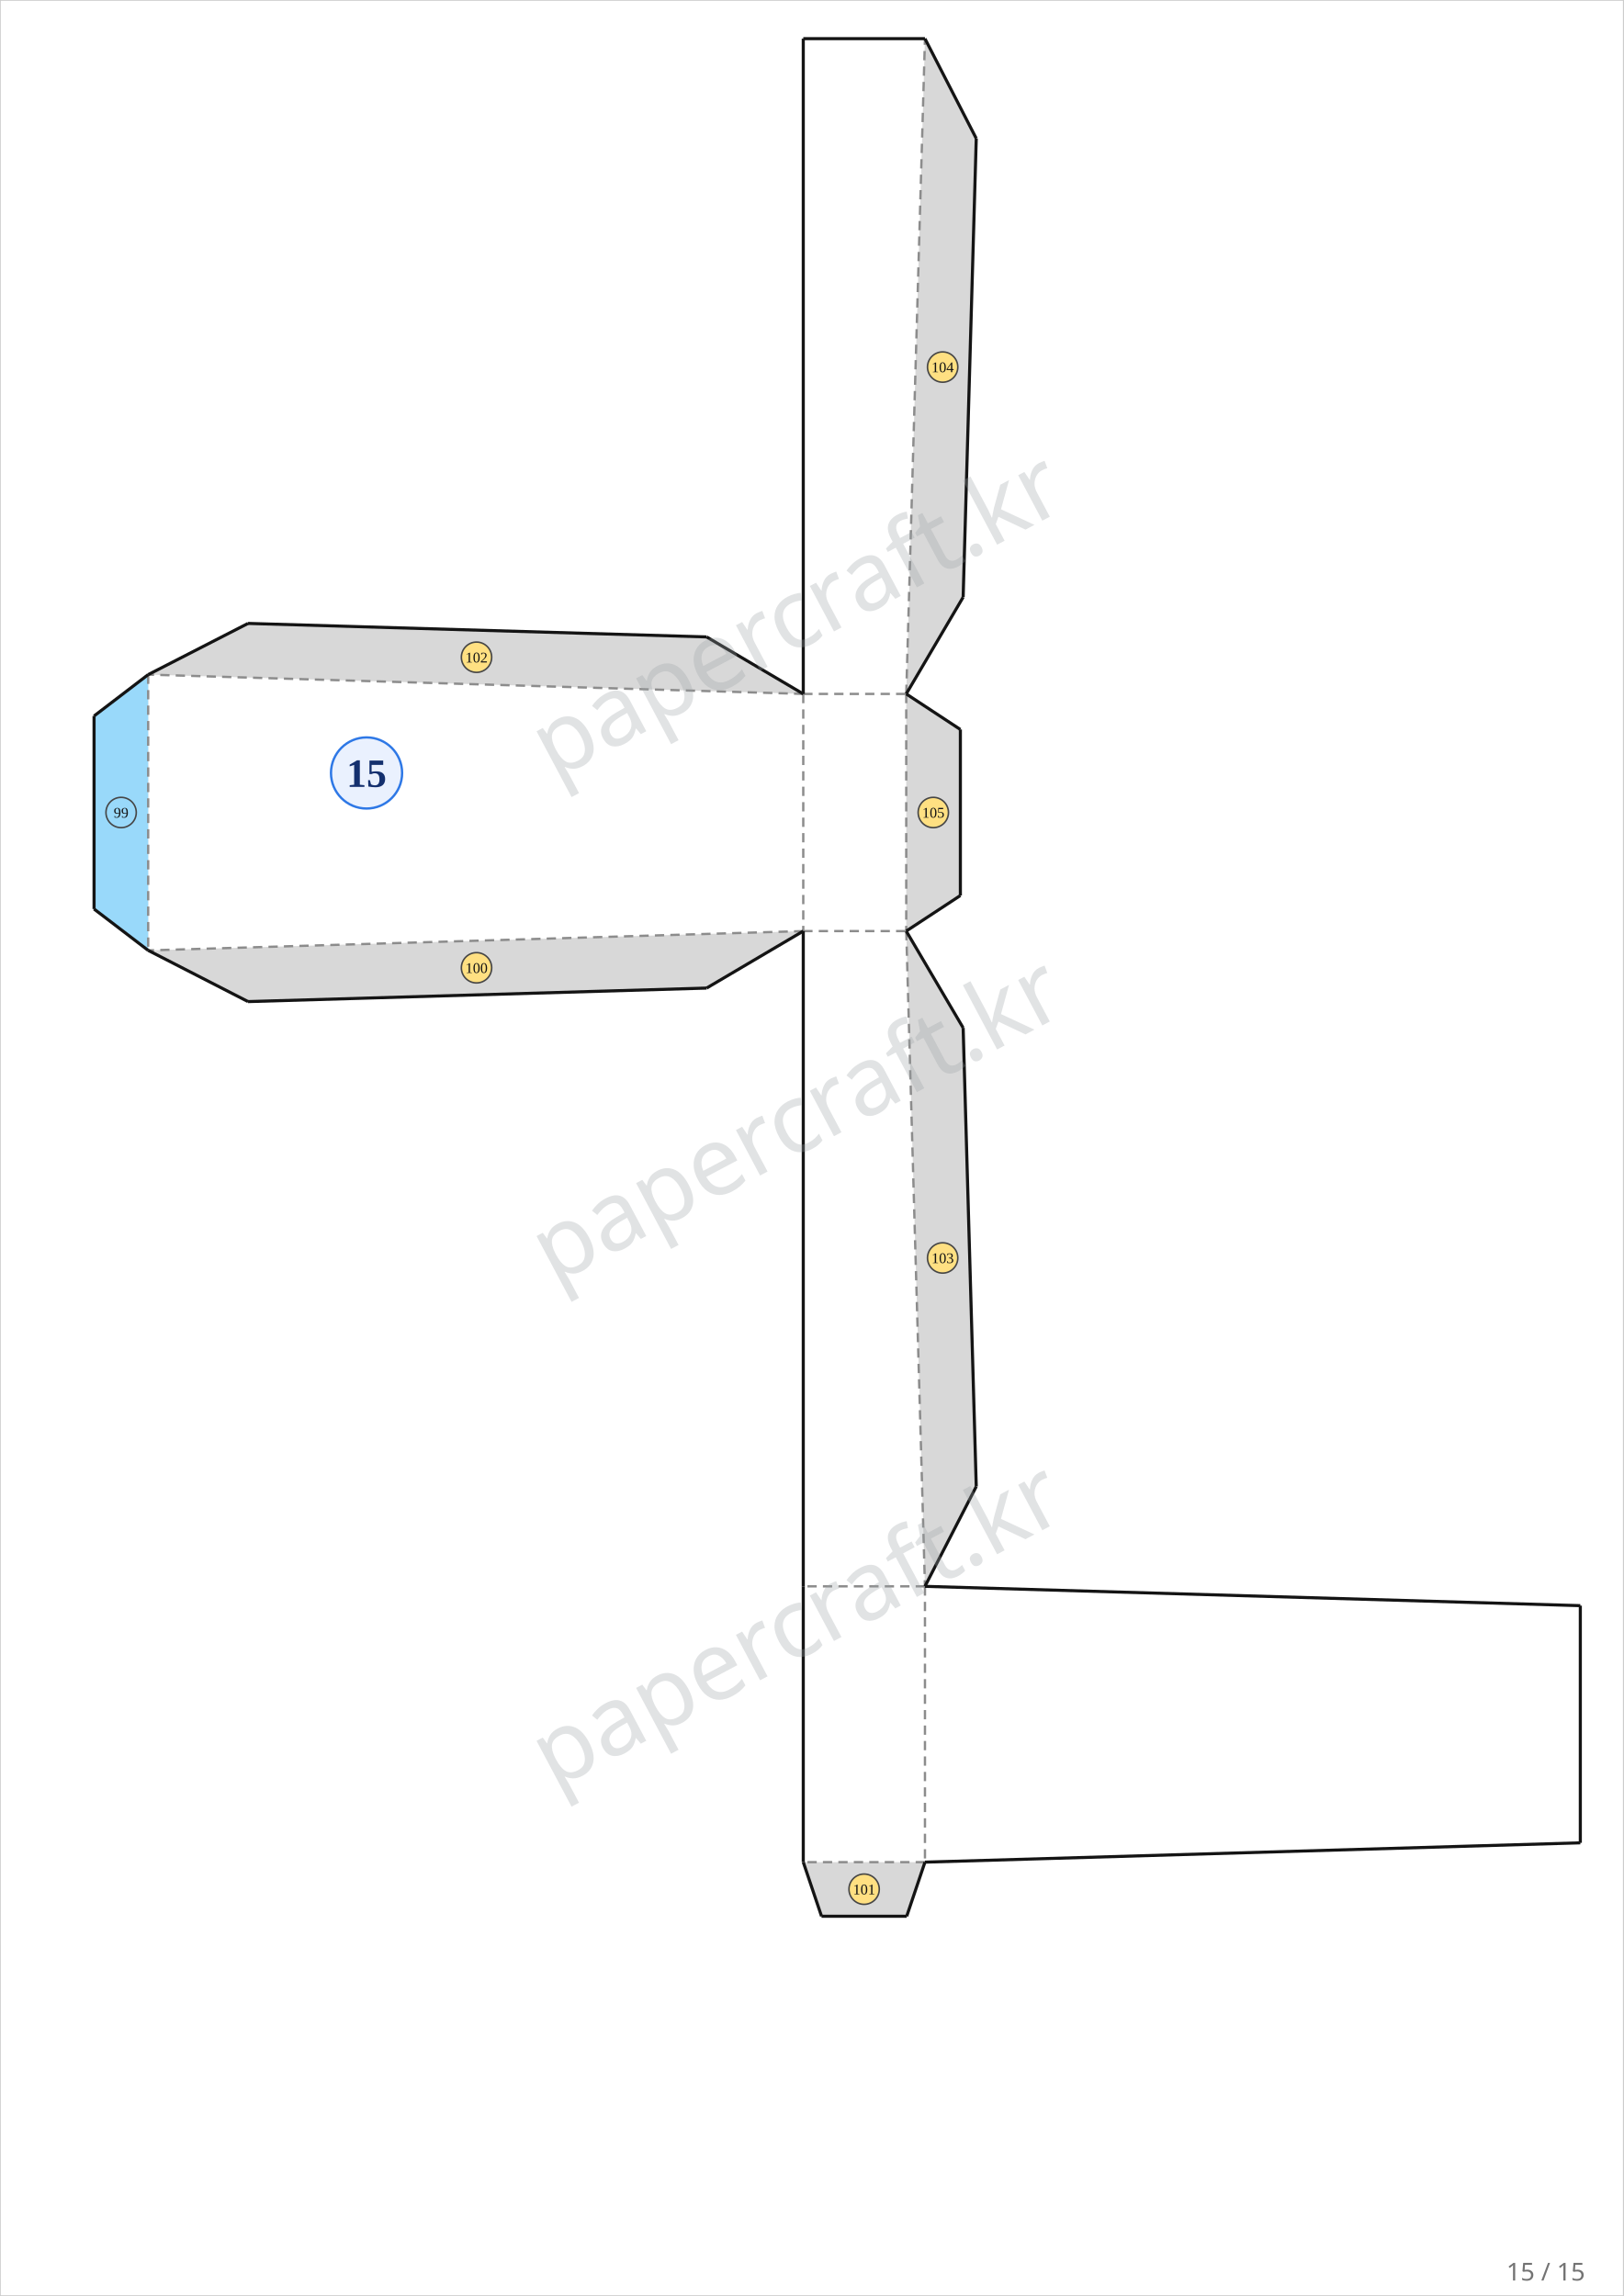
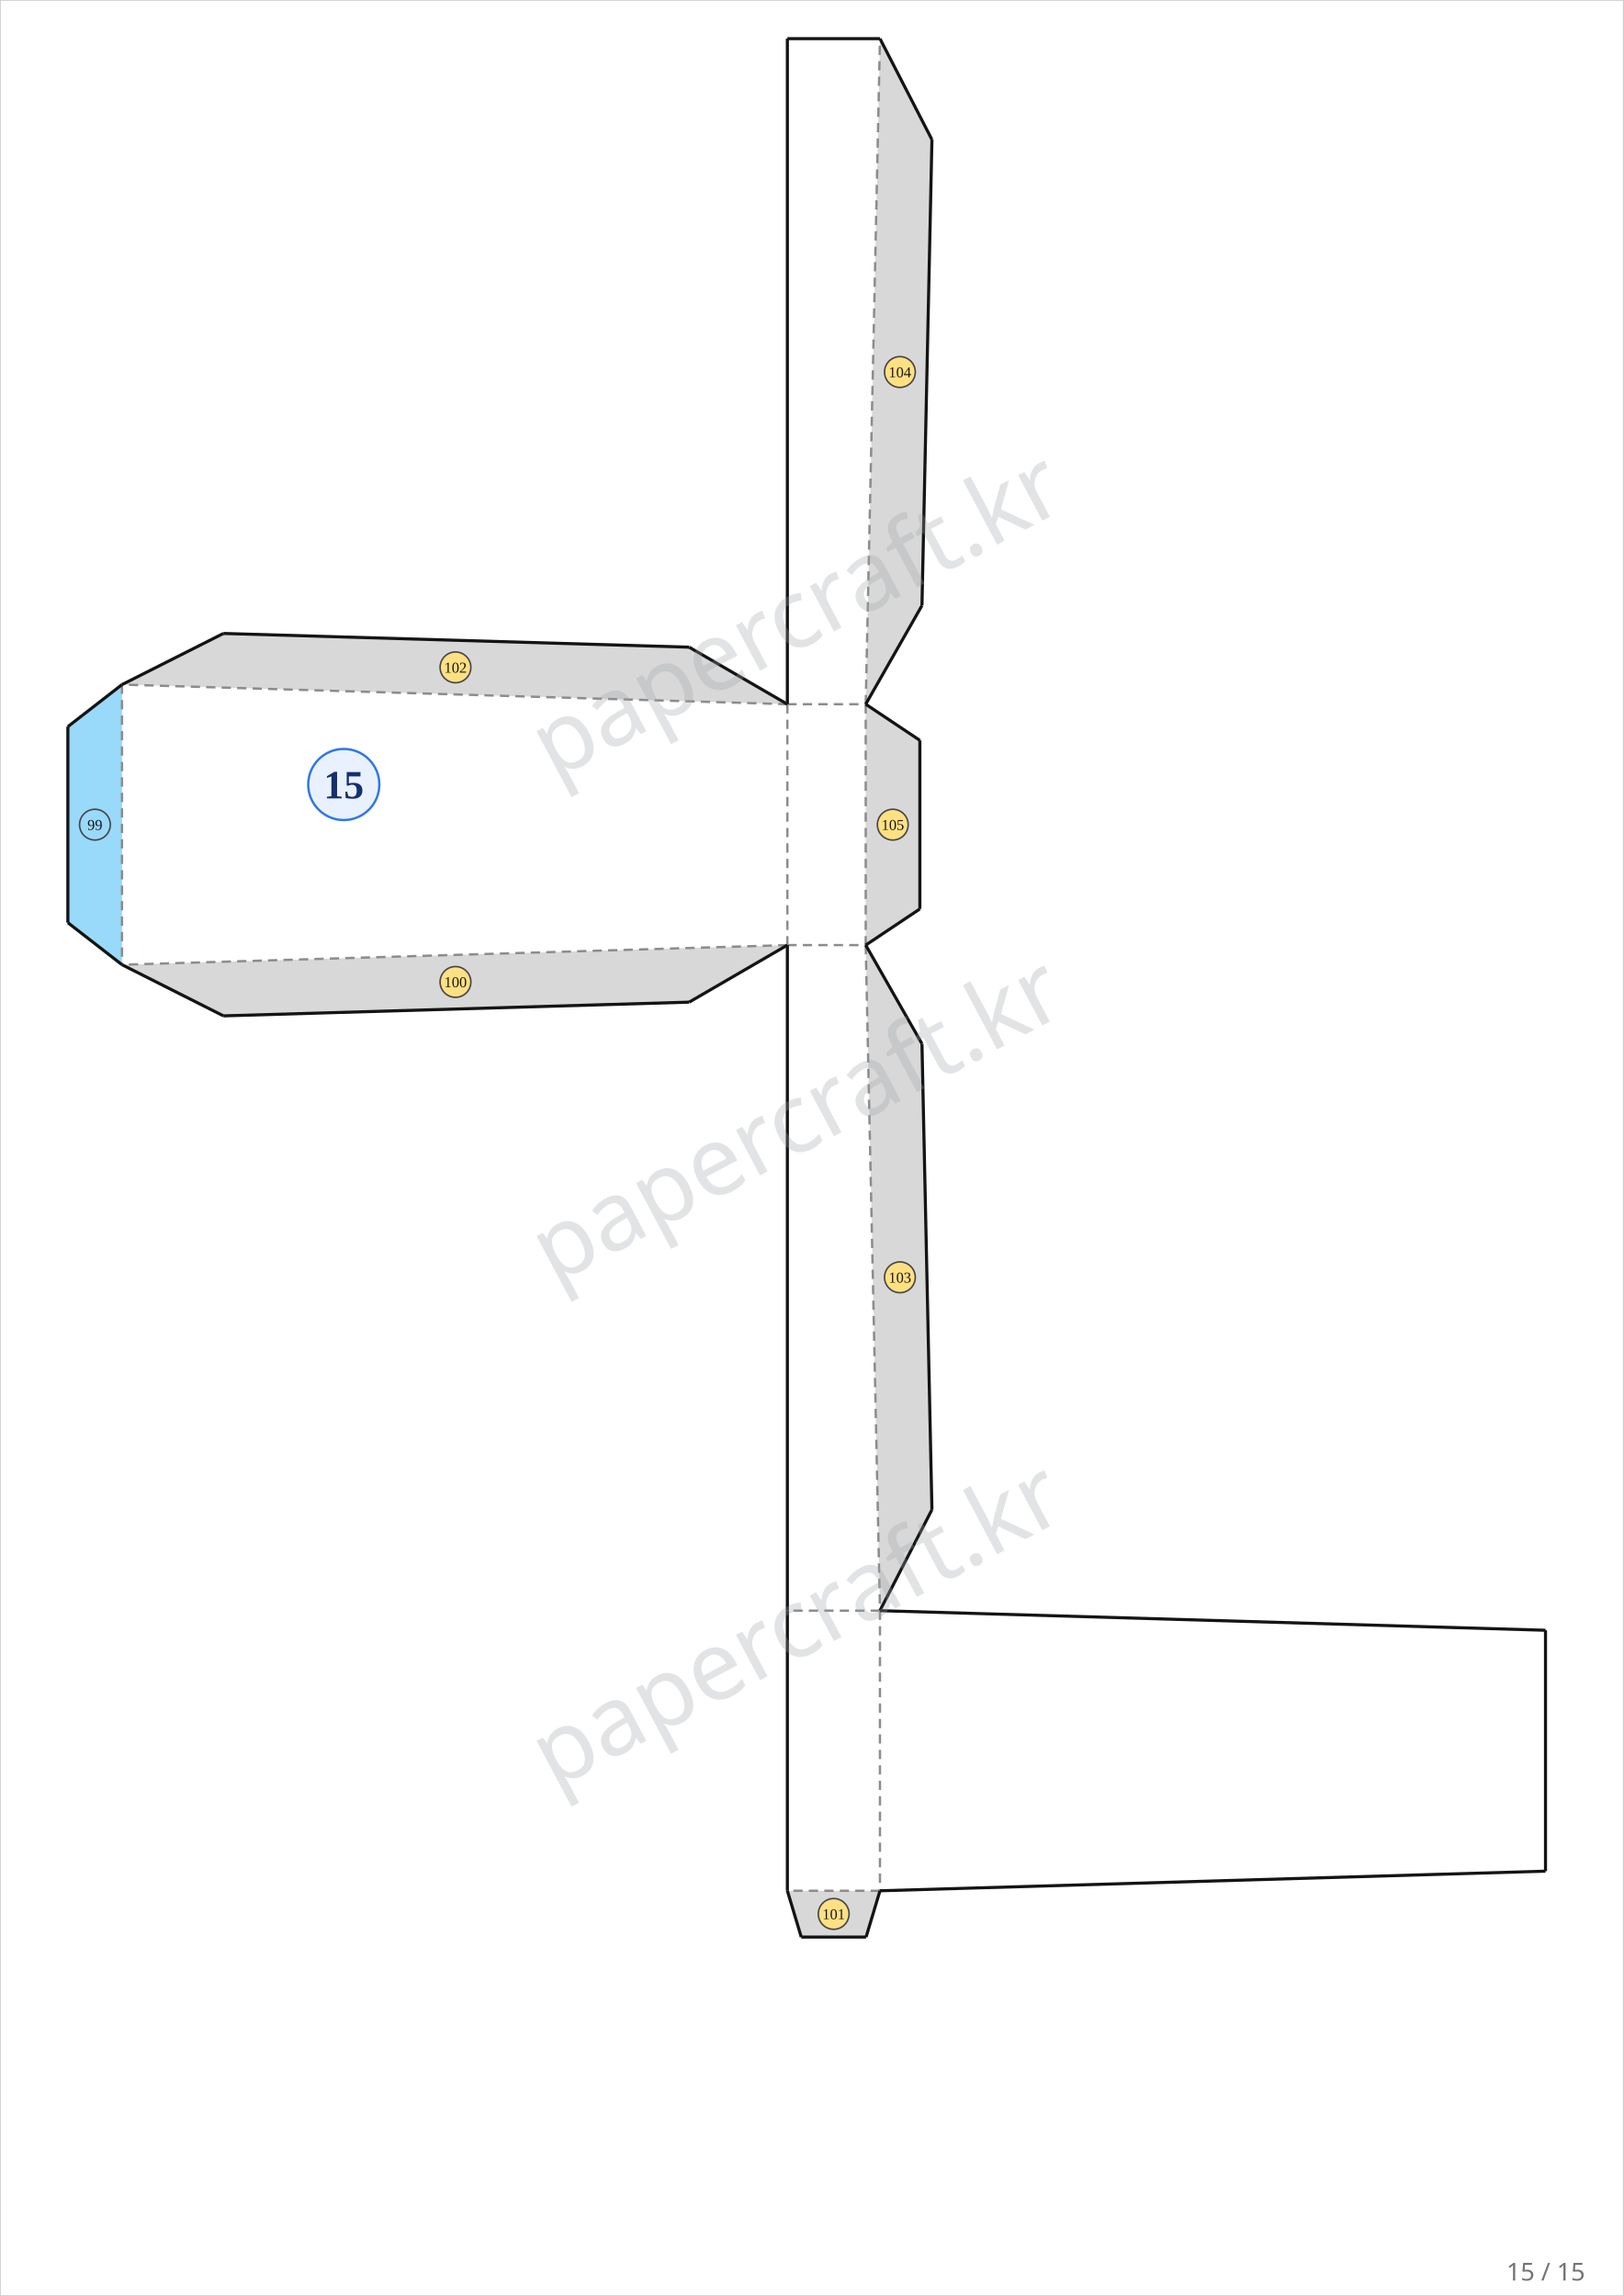
<svg xmlns="http://www.w3.org/2000/svg" width="210.00mm" height="297.00mm" viewBox="0 0 210.00 297.00">
  <rect x="0" y="0" width="210.00" height="297.00" fill="#ffffff" stroke="#cccccc" stroke-width="0.2" />
-   <polygon points="19.165,122.938 12.165,117.588 12.165,92.616 19.165,87.265" fill="rgb(216,216,216)" />
-   <polygon points="19.165,122.938 32.08,129.561 91.388,127.813 103.89,120.441" fill="rgb(216,216,216)" />
-   <polygon points="103.89,240.877 106.251,247.877 117.268,247.877 119.629,240.877" fill="rgb(216,216,216)" />
-   <polygon points="19.165,87.265 32.08,80.642 91.388,82.39 103.89,89.762" fill="rgb(216,216,216)" />
-   <polygon points="119.629,205.203 126.263,192.289 124.568,132.956 117.208,120.441" fill="rgb(216,216,216)" />
-   <polygon points="119.629,5.0 126.263,17.914 124.568,77.248 117.208,89.762" fill="rgb(216,216,216)" />
-   <polygon points="117.208,120.441 124.208,115.84 124.208,94.364 117.208,89.762" fill="rgb(216,216,216)" />
-   <polygon points="19.165,122.938 12.165,117.588 12.165,92.616 19.165,87.265" fill="#99d9fa" />
-   <line x1="119.629" y1="205.203" x2="103.89" y2="205.203" stroke="#8c8c8c" stroke-width="0.3" stroke-dasharray="1.2,0.8" />
-   <line x1="119.629" y1="205.203" x2="119.629" y2="240.877" stroke="#8c8c8c" stroke-width="0.3" stroke-dasharray="1.2,0.8" />
-   <line x1="103.89" y1="89.762" x2="103.89" y2="120.441" stroke="#8c8c8c" stroke-width="0.3" stroke-dasharray="1.2,0.8" />
-   <line x1="103.89" y1="120.441" x2="117.208" y2="120.441" stroke="#8c8c8c" stroke-width="0.3" stroke-dasharray="1.2,0.8" />
-   <line x1="103.89" y1="89.762" x2="117.208" y2="89.762" stroke="#8c8c8c" stroke-width="0.3" stroke-dasharray="1.2,0.8" />
-   <line x1="19.165" y1="87.265" x2="19.165" y2="122.938" stroke="#8c8c8c" stroke-width="0.3" stroke-dasharray="1.2,0.8" />
-   <line x1="103.89" y1="120.441" x2="19.165" y2="122.938" stroke="#8c8c8c" stroke-width="0.3" stroke-dasharray="1.2,0.8" />
-   <line x1="119.629" y1="240.877" x2="103.89" y2="240.877" stroke="#8c8c8c" stroke-width="0.3" stroke-dasharray="1.2,0.8" />
-   <line x1="103.89" y1="89.762" x2="19.165" y2="87.265" stroke="#8c8c8c" stroke-width="0.3" stroke-dasharray="1.2,0.8" />
-   <line x1="117.208" y1="120.441" x2="119.629" y2="205.203" stroke="#8c8c8c" stroke-width="0.3" stroke-dasharray="1.2,0.8" />
-   <line x1="117.208" y1="89.762" x2="119.629" y2="5.0" stroke="#8c8c8c" stroke-width="0.3" stroke-dasharray="1.2,0.8" />
-   <line x1="117.208" y1="89.762" x2="117.208" y2="120.441" stroke="#8c8c8c" stroke-width="0.3" stroke-dasharray="1.2,0.8" />
-   <line x1="103.89" y1="240.877" x2="103.89" y2="205.203" stroke="#141414" stroke-width="0.4" />
-   <line x1="103.89" y1="205.203" x2="103.89" y2="120.441" stroke="#141414" stroke-width="0.4" />
-   <line x1="103.89" y1="5.0" x2="119.629" y2="5.0" stroke="#141414" stroke-width="0.4" />
-   <line x1="103.89" y1="89.762" x2="103.89" y2="5.0" stroke="#141414" stroke-width="0.4" />
-   <line x1="119.629" y1="205.203" x2="204.389" y2="207.701" stroke="#141414" stroke-width="0.4" />
-   <line x1="204.389" y1="238.38" x2="119.629" y2="240.877" stroke="#141414" stroke-width="0.4" />
-   <line x1="204.389" y1="207.701" x2="204.389" y2="238.38" stroke="#141414" stroke-width="0.4" />
-   <line x1="19.165" y1="122.938" x2="12.165" y2="117.588" stroke="#141414" stroke-width="0.4" />
-   <line x1="12.165" y1="117.588" x2="12.165" y2="92.616" stroke="#141414" stroke-width="0.4" />
-   <line x1="12.165" y1="92.616" x2="19.165" y2="87.265" stroke="#141414" stroke-width="0.4" />
-   <line x1="19.165" y1="122.938" x2="32.08" y2="129.561" stroke="#141414" stroke-width="0.4" />
-   <line x1="32.08" y1="129.561" x2="91.388" y2="127.813" stroke="#141414" stroke-width="0.4" />
-   <line x1="91.388" y1="127.813" x2="103.89" y2="120.441" stroke="#141414" stroke-width="0.4" />
-   <line x1="103.89" y1="240.877" x2="106.251" y2="247.877" stroke="#141414" stroke-width="0.4" />
-   <line x1="106.251" y1="247.877" x2="117.268" y2="247.877" stroke="#141414" stroke-width="0.4" />
-   <line x1="117.268" y1="247.877" x2="119.629" y2="240.877" stroke="#141414" stroke-width="0.4" />
-   <line x1="19.165" y1="87.265" x2="32.08" y2="80.642" stroke="#141414" stroke-width="0.4" />
-   <line x1="32.08" y1="80.642" x2="91.388" y2="82.39" stroke="#141414" stroke-width="0.4" />
-   <line x1="91.388" y1="82.39" x2="103.89" y2="89.762" stroke="#141414" stroke-width="0.4" />
-   <line x1="119.629" y1="205.203" x2="126.263" y2="192.289" stroke="#141414" stroke-width="0.4" />
-   <line x1="126.263" y1="192.289" x2="124.568" y2="132.956" stroke="#141414" stroke-width="0.4" />
-   <line x1="124.568" y1="132.956" x2="117.208" y2="120.441" stroke="#141414" stroke-width="0.4" />
-   <line x1="119.629" y1="5.0" x2="126.263" y2="17.914" stroke="#141414" stroke-width="0.4" />
-   <line x1="126.263" y1="17.914" x2="124.568" y2="77.248" stroke="#141414" stroke-width="0.4" />
-   <line x1="124.568" y1="77.248" x2="117.208" y2="89.762" stroke="#141414" stroke-width="0.4" />
-   <line x1="117.208" y1="120.441" x2="124.208" y2="115.84" stroke="#141414" stroke-width="0.4" />
-   <line x1="124.208" y1="115.84" x2="124.208" y2="94.364" stroke="#141414" stroke-width="0.4" />
-   <line x1="124.208" y1="94.364" x2="117.208" y2="89.762" stroke="#141414" stroke-width="0.4" />
-   <circle cx="15.665" cy="105.102" r="1.96" fill="#99d9fa" stroke="#464646" stroke-width="0.2" />
-   <text x="15.665" y="105.77" font-size="1.92" text-anchor="middle" fill="#141414">99</text>
-   <circle cx="61.631" cy="125.188" r="1.96" fill="#ffe082" stroke="#464646" stroke-width="0.2" />
-   <text x="61.631" y="125.86" font-size="1.92" text-anchor="middle" fill="#141414">100</text>
-   <circle cx="111.76" cy="244.377" r="1.96" fill="#ffe082" stroke="#464646" stroke-width="0.2" />
-   <text x="111.76" y="245.05" font-size="1.92" text-anchor="middle" fill="#141414">101</text>
-   <circle cx="61.631" cy="85.015" r="1.96" fill="#ffe082" stroke="#464646" stroke-width="0.2" />
-   <text x="61.631" y="85.69" font-size="1.92" text-anchor="middle" fill="#141414">102</text>
-   <circle cx="121.917" cy="162.722" r="1.96" fill="#ffe082" stroke="#464646" stroke-width="0.2" />
-   <text x="121.917" y="163.39" font-size="1.92" text-anchor="middle" fill="#141414">103</text>
-   <circle cx="121.917" cy="47.481" r="1.96" fill="#ffe082" stroke="#464646" stroke-width="0.2" />
-   <text x="121.917" y="48.15" font-size="1.92" text-anchor="middle" fill="#141414">104</text>
-   <circle cx="120.708" cy="105.102" r="1.96" fill="#ffe082" stroke="#464646" stroke-width="0.2" />
-   <text x="120.708" y="105.77" font-size="1.92" text-anchor="middle" fill="#141414">105</text>
-   <circle cx="47.407" cy="99.988" r="4.60" fill="#eaf1fe" stroke="#2e78e6" stroke-width="0.3" />
-   <text x="47.407" y="101.79" font-size="5.20" text-anchor="middle" fill="#14306e" font-weight="bold">15</text>
+   <polygon points="15.778,124.791 8.778,119.356 8.778,93.992 15.778,88.557" fill="rgb(216,216,216)" />
+   <polygon points="15.778,124.791 28.893,131.407 89.132,129.632 101.834,122.254" fill="rgb(216,216,216)" />
+   <polygon points="101.834,244.582 103.63,250.57 112.013,250.57 113.81,244.582" fill="rgb(216,216,216)" />
+   <polygon points="15.778,88.557 28.893,81.94 89.132,83.716 101.834,91.093" fill="rgb(216,216,216)" />
+   <polygon points="113.81,208.348 120.531,195.284 119.242,135.019 111.967,122.254" fill="rgb(216,216,216)" />
+   <polygon points="113.81,5.0 120.531,18.064 119.242,78.329 111.967,91.093" fill="rgb(216,216,216)" />
+   <polygon points="111.967,122.254 118.967,117.58 118.967,95.767 111.967,91.093" fill="rgb(216,216,216)" />
+   <polygon points="15.778,124.791 8.778,119.356 8.778,93.992 15.778,88.557" fill="#99d9fa" />
+   <line x1="113.809" y1="208.348" x2="101.834" y2="208.348" stroke="#8c8c8c" stroke-width="0.3" stroke-dasharray="1.2,0.8" />
+   <line x1="113.809" y1="208.348" x2="113.809" y2="244.582" stroke="#8c8c8c" stroke-width="0.3" stroke-dasharray="1.2,0.8" />
+   <line x1="101.834" y1="91.093" x2="101.834" y2="122.254" stroke="#8c8c8c" stroke-width="0.3" stroke-dasharray="1.2,0.8" />
+   <line x1="101.834" y1="122.254" x2="111.967" y2="122.254" stroke="#8c8c8c" stroke-width="0.3" stroke-dasharray="1.2,0.8" />
+   <line x1="101.834" y1="91.093" x2="111.967" y2="91.093" stroke="#8c8c8c" stroke-width="0.3" stroke-dasharray="1.2,0.8" />
+   <line x1="15.778" y1="88.557" x2="15.778" y2="124.791" stroke="#8c8c8c" stroke-width="0.3" stroke-dasharray="1.2,0.8" />
+   <line x1="101.834" y1="122.254" x2="15.778" y2="124.791" stroke="#8c8c8c" stroke-width="0.3" stroke-dasharray="1.2,0.8" />
+   <line x1="113.81" y1="244.582" x2="101.834" y2="244.582" stroke="#8c8c8c" stroke-width="0.3" stroke-dasharray="1.2,0.8" />
+   <line x1="101.834" y1="91.093" x2="15.778" y2="88.557" stroke="#8c8c8c" stroke-width="0.3" stroke-dasharray="1.2,0.8" />
+   <line x1="111.967" y1="122.254" x2="113.81" y2="208.348" stroke="#8c8c8c" stroke-width="0.3" stroke-dasharray="1.2,0.8" />
+   <line x1="111.967" y1="91.093" x2="113.81" y2="5.0" stroke="#8c8c8c" stroke-width="0.3" stroke-dasharray="1.2,0.8" />
+   <line x1="111.967" y1="91.093" x2="111.967" y2="122.254" stroke="#8c8c8c" stroke-width="0.3" stroke-dasharray="1.2,0.8" />
+   <line x1="101.834" y1="244.582" x2="101.834" y2="208.348" stroke="#141414" stroke-width="0.4" />
+   <line x1="101.834" y1="208.348" x2="101.834" y2="122.254" stroke="#141414" stroke-width="0.4" />
+   <line x1="101.834" y1="5.0" x2="113.809" y2="5.0" stroke="#141414" stroke-width="0.4" />
+   <line x1="101.834" y1="91.093" x2="101.834" y2="5.0" stroke="#141414" stroke-width="0.4" />
+   <line x1="113.809" y1="208.348" x2="199.885" y2="210.884" stroke="#141414" stroke-width="0.4" />
+   <line x1="199.885" y1="242.045" x2="113.809" y2="244.582" stroke="#141414" stroke-width="0.4" />
+   <line x1="199.885" y1="210.884" x2="199.885" y2="242.045" stroke="#141414" stroke-width="0.4" />
+   <line x1="15.778" y1="124.791" x2="8.778" y2="119.356" stroke="#141414" stroke-width="0.4" />
+   <line x1="8.778" y1="119.356" x2="8.778" y2="93.992" stroke="#141414" stroke-width="0.4" />
+   <line x1="8.778" y1="93.992" x2="15.778" y2="88.557" stroke="#141414" stroke-width="0.4" />
+   <line x1="15.778" y1="124.791" x2="28.893" y2="131.407" stroke="#141414" stroke-width="0.4" />
+   <line x1="28.893" y1="131.407" x2="89.132" y2="129.632" stroke="#141414" stroke-width="0.4" />
+   <line x1="89.132" y1="129.632" x2="101.834" y2="122.254" stroke="#141414" stroke-width="0.4" />
+   <line x1="101.834" y1="244.582" x2="103.63" y2="250.57" stroke="#141414" stroke-width="0.4" />
+   <line x1="103.63" y1="250.57" x2="112.013" y2="250.57" stroke="#141414" stroke-width="0.4" />
+   <line x1="112.013" y1="250.57" x2="113.81" y2="244.582" stroke="#141414" stroke-width="0.4" />
+   <line x1="15.778" y1="88.557" x2="28.893" y2="81.94" stroke="#141414" stroke-width="0.4" />
+   <line x1="28.893" y1="81.94" x2="89.132" y2="83.716" stroke="#141414" stroke-width="0.4" />
+   <line x1="89.132" y1="83.716" x2="101.834" y2="91.093" stroke="#141414" stroke-width="0.4" />
+   <line x1="113.81" y1="208.348" x2="120.531" y2="195.284" stroke="#141414" stroke-width="0.4" />
+   <line x1="120.531" y1="195.284" x2="119.242" y2="135.019" stroke="#141414" stroke-width="0.4" />
+   <line x1="119.242" y1="135.019" x2="111.967" y2="122.254" stroke="#141414" stroke-width="0.4" />
+   <line x1="113.81" y1="5.0" x2="120.531" y2="18.064" stroke="#141414" stroke-width="0.4" />
+   <line x1="120.531" y1="18.064" x2="119.242" y2="78.329" stroke="#141414" stroke-width="0.4" />
+   <line x1="119.242" y1="78.329" x2="111.967" y2="91.093" stroke="#141414" stroke-width="0.4" />
+   <line x1="111.967" y1="122.254" x2="118.967" y2="117.58" stroke="#141414" stroke-width="0.4" />
+   <line x1="118.967" y1="117.58" x2="118.967" y2="95.767" stroke="#141414" stroke-width="0.4" />
+   <line x1="118.967" y1="95.767" x2="111.967" y2="91.093" stroke="#141414" stroke-width="0.4" />
+   <circle cx="12.278" cy="106.674" r="1.99" fill="#99d9fa" stroke="#464646" stroke-width="0.2" />
+   <text x="12.278" y="107.36" font-size="1.95" text-anchor="middle" fill="#141414">99</text>
+   <circle cx="58.909" cy="127.021" r="1.99" fill="#ffe082" stroke="#464646" stroke-width="0.2" />
+   <text x="58.909" y="127.70" font-size="1.95" text-anchor="middle" fill="#141414">100</text>
+   <circle cx="107.822" cy="247.576" r="1.99" fill="#ffe082" stroke="#464646" stroke-width="0.2" />
+   <text x="107.822" y="248.26" font-size="1.95" text-anchor="middle" fill="#141414">101</text>
+   <circle cx="58.909" cy="86.327" r="1.99" fill="#ffe082" stroke="#464646" stroke-width="0.2" />
+   <text x="58.909" y="87.01" font-size="1.95" text-anchor="middle" fill="#141414">102</text>
+   <circle cx="116.388" cy="165.226" r="1.99" fill="#ffe082" stroke="#464646" stroke-width="0.2" />
+   <text x="116.388" y="165.91" font-size="1.95" text-anchor="middle" fill="#141414">103</text>
+   <circle cx="116.388" cy="48.122" r="1.99" fill="#ffe082" stroke="#464646" stroke-width="0.2" />
+   <text x="116.388" y="48.81" font-size="1.95" text-anchor="middle" fill="#141414">104</text>
+   <circle cx="115.467" cy="106.674" r="1.99" fill="#ffe082" stroke="#464646" stroke-width="0.2" />
+   <text x="115.467" y="107.36" font-size="1.95" text-anchor="middle" fill="#141414">105</text>
+   <circle cx="44.463" cy="101.48" r="4.60" fill="#eaf1fe" stroke="#2e78e6" stroke-width="0.3" />
+   <text x="44.463" y="103.28" font-size="5.20" text-anchor="middle" fill="#14306e" font-weight="bold">15</text>
  <text x="205.0" y="295.0" font-size="3.2" text-anchor="end" fill="#737373" font-family="sans-serif">15 / 15</text>
  <g pointer-events="none">
    <text x="105.0" y="83.2" text-anchor="middle" font-family="sans-serif" font-size="12.4" fill="#9aa0a6" fill-opacity="0.3" transform="rotate(-28 105.0 83.2)">papercraft.kr</text>
    <text x="105.0" y="148.5" text-anchor="middle" font-family="sans-serif" font-size="12.4" fill="#9aa0a6" fill-opacity="0.3" transform="rotate(-28 105.0 148.5)">papercraft.kr</text>
    <text x="105.0" y="213.8" text-anchor="middle" font-family="sans-serif" font-size="12.4" fill="#9aa0a6" fill-opacity="0.3" transform="rotate(-28 105.0 213.8)">papercraft.kr</text>
  </g>
</svg>
